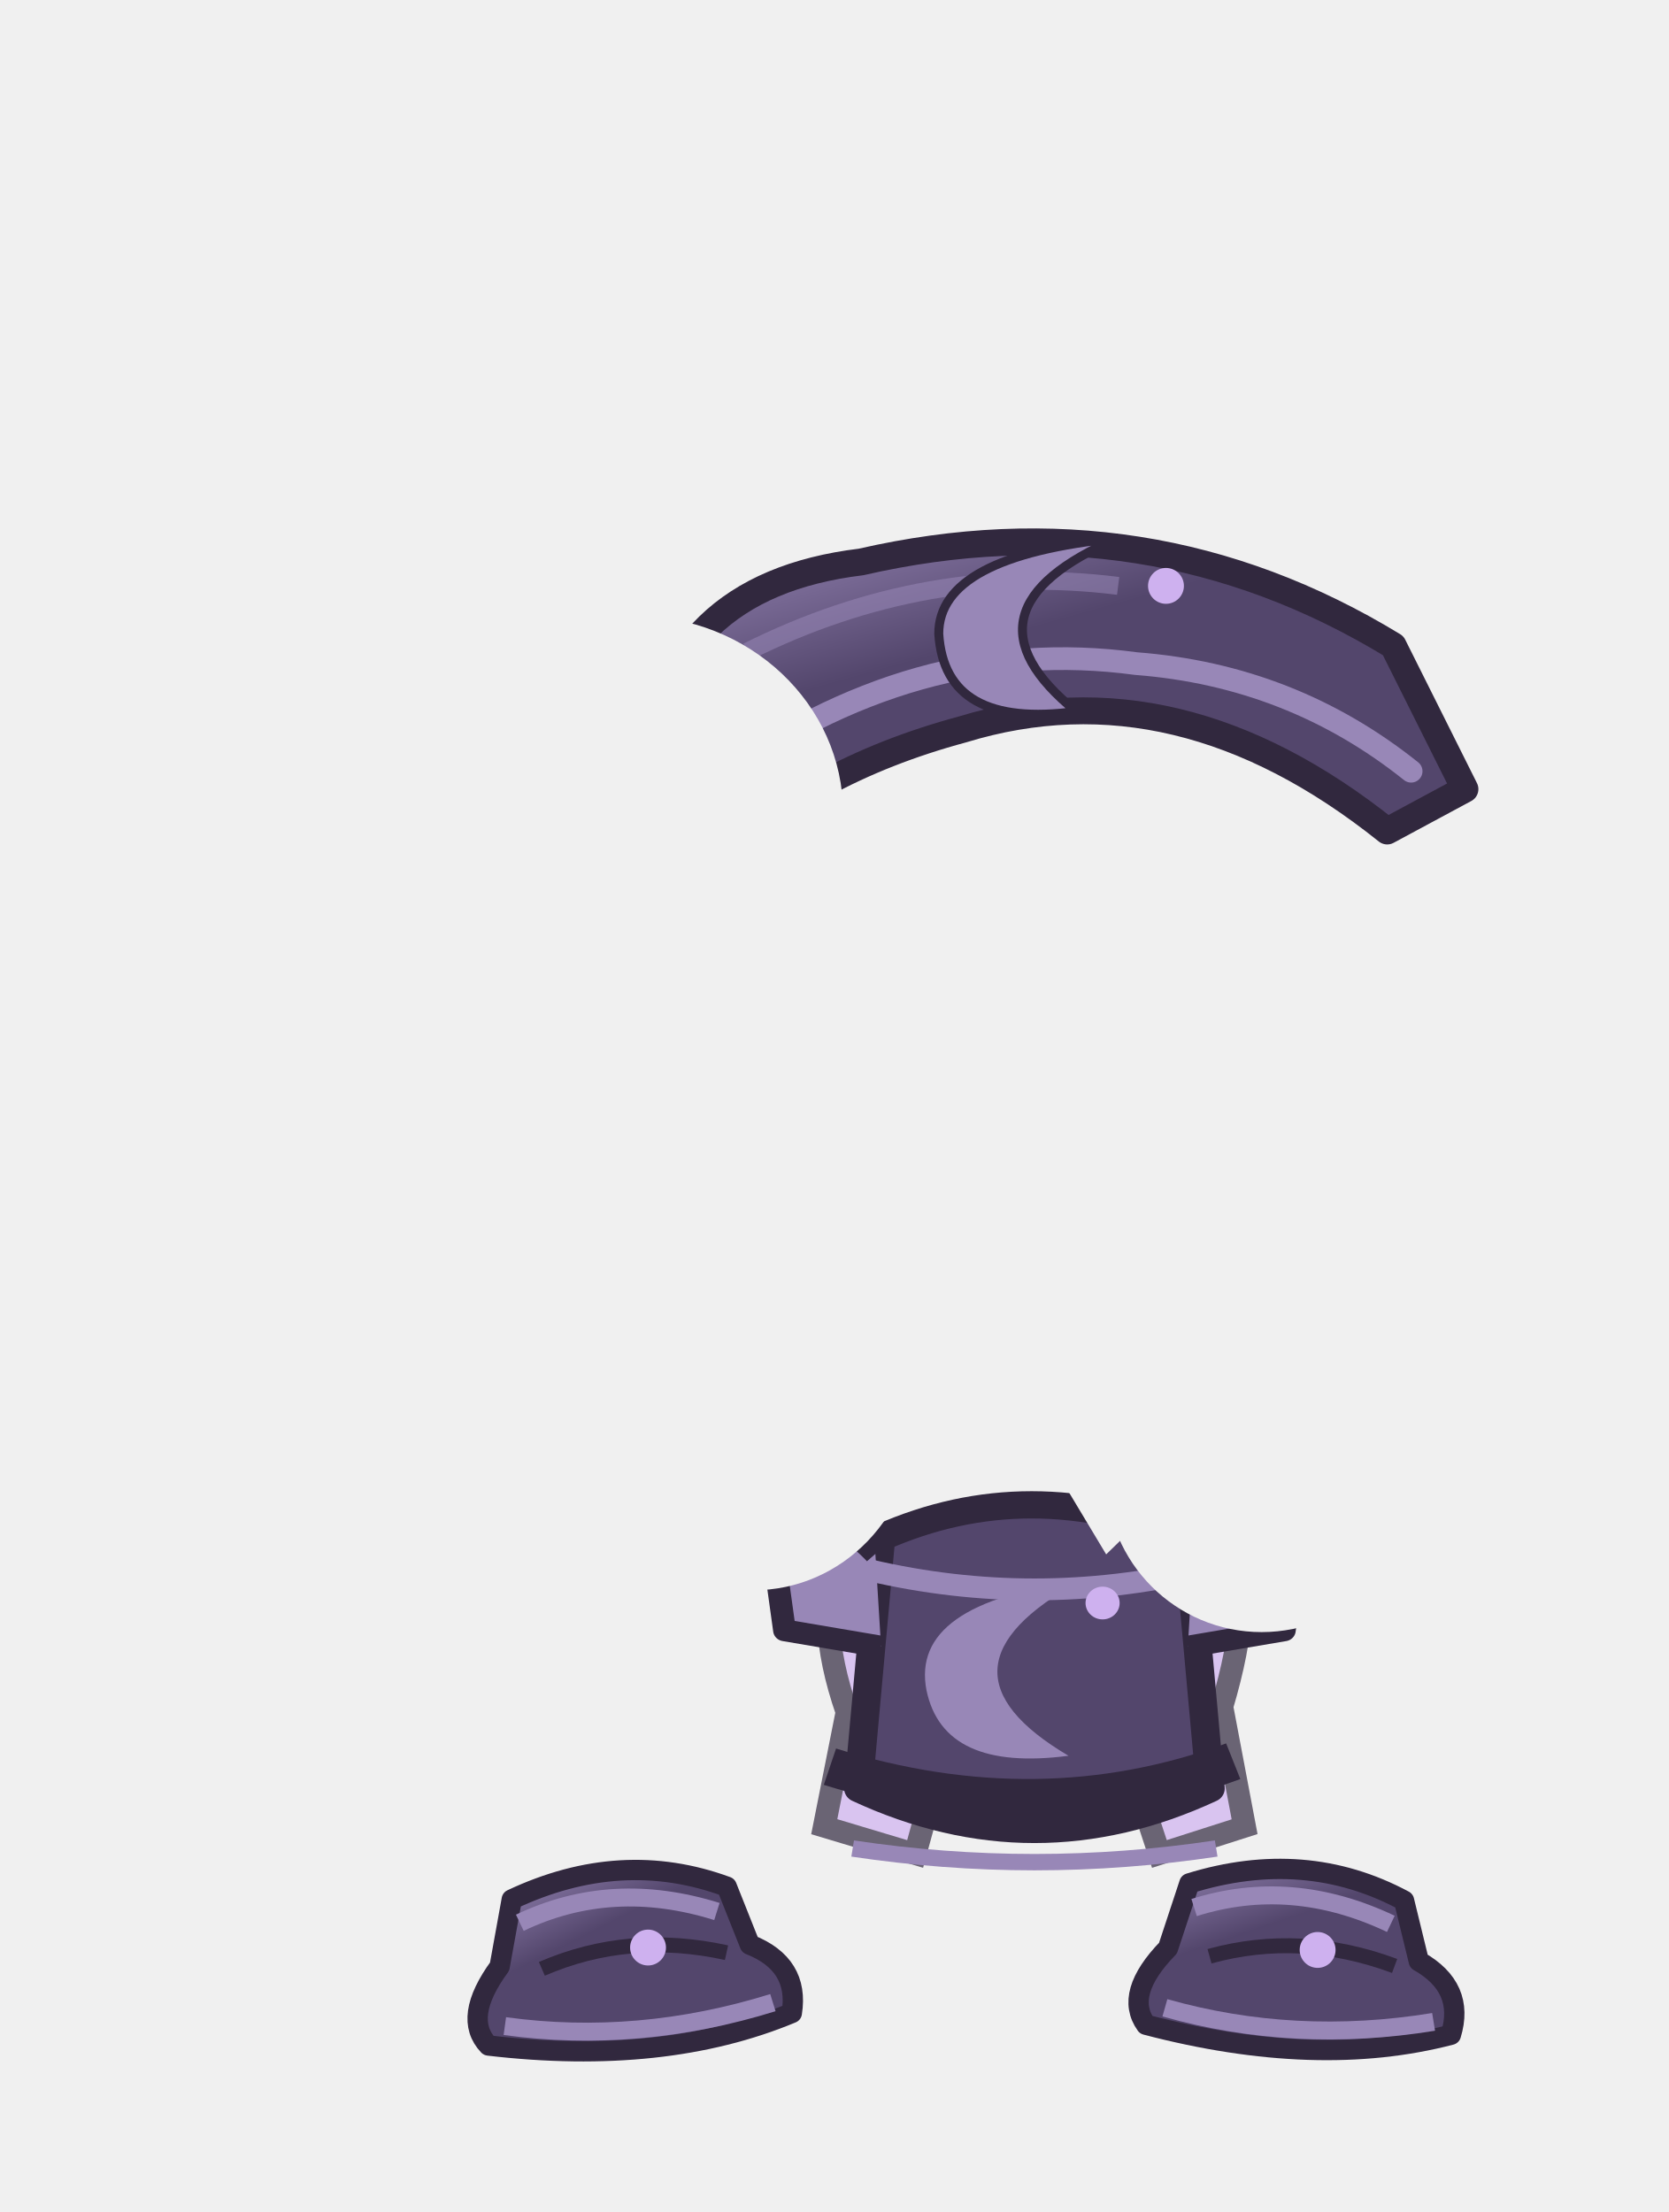
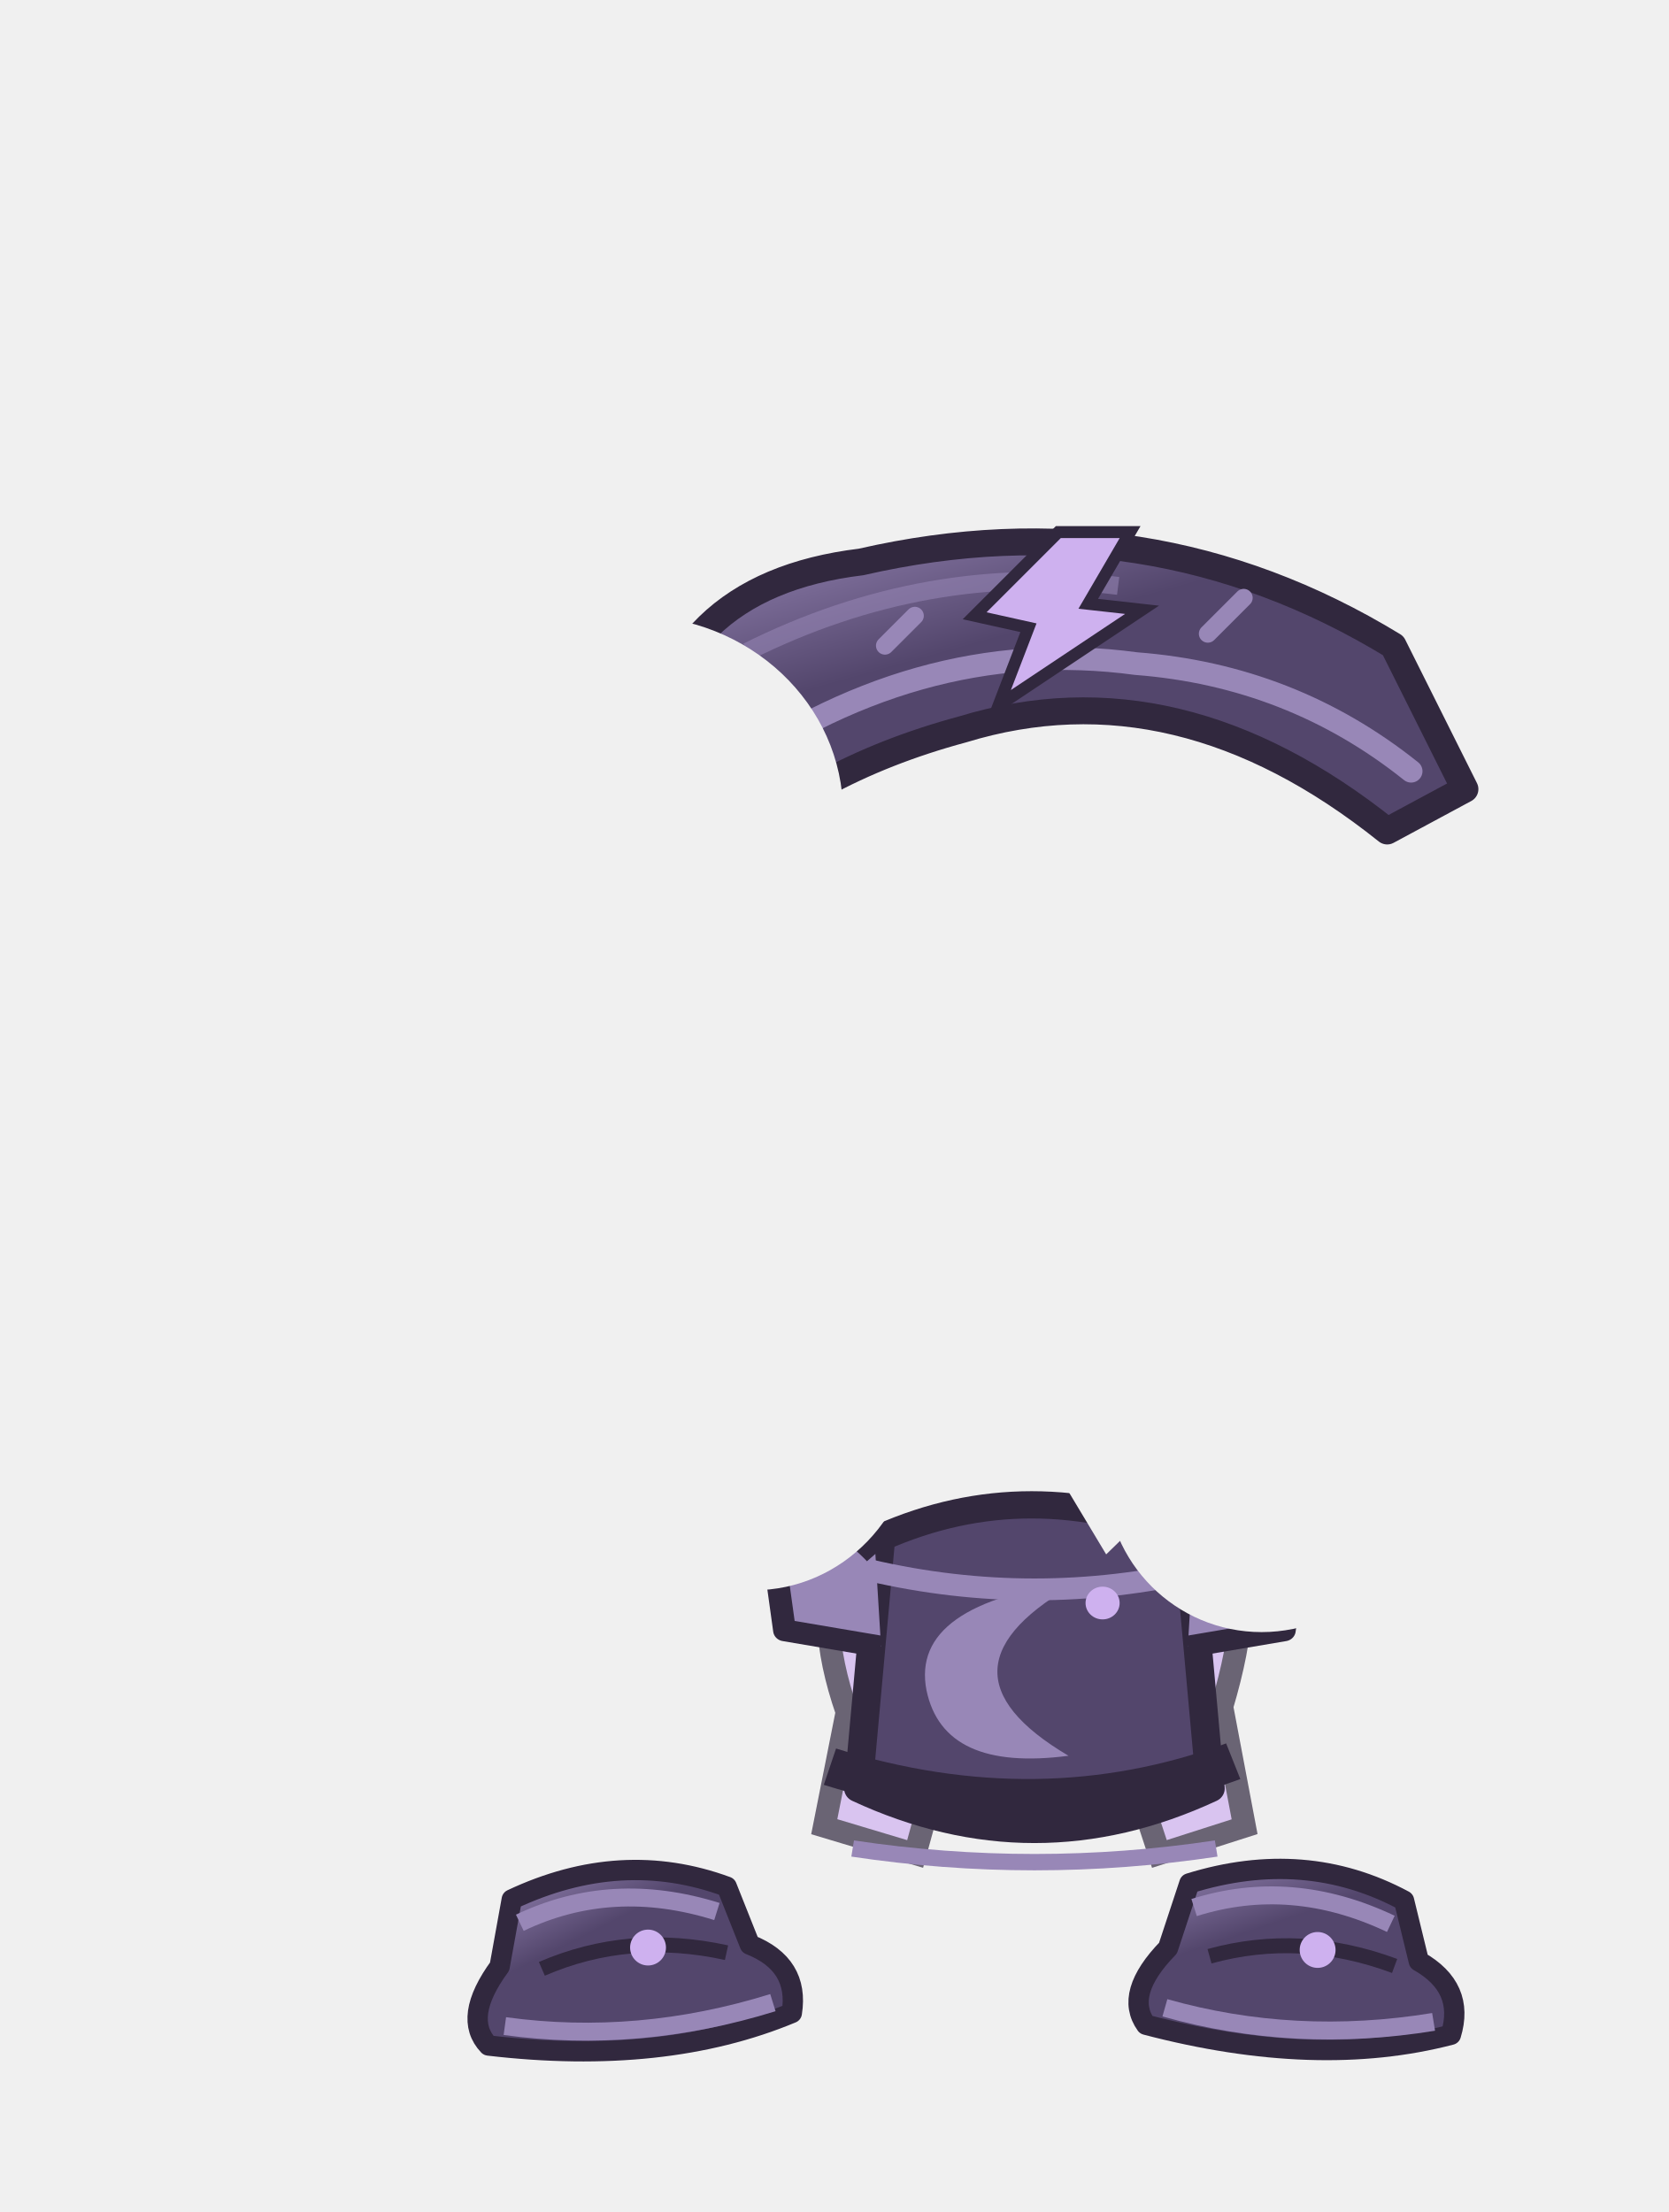
<svg xmlns="http://www.w3.org/2000/svg" width="279" height="370" viewBox="0 0 279 370" data-armor="shadow" data-phase="hurt" data-frame="1">
  <defs>
    <linearGradient id="metal" x1="0" y1="0" x2=".7" y2="1">
      <stop stop-color="#9887b7" />
      <stop offset=".4" stop-color="#53466c" />
      <stop offset="1" stop-color="#53466c" />
    </linearGradient>
    <mask id="details" maskUnits="userSpaceOnUse" x="0" y="0" width="279" height="370">
      <rect width="279" height="370" fill="white" />
      <g fill="black">
        <ellipse data-protect="flower" cx="106" cy="136" rx="35" ry="33" />
        <ellipse data-protect="paw" cx="126" cy="238" rx="27" ry="28" />
        <ellipse data-protect="paw" cx="211" cy="247" rx="26" ry="26" />
        <polygon data-protect="scarf" points="109,211 167,230 185,260 223,223" />
      </g>
    </mask>
  </defs>
  <g mask="url(#details)">
    <g transform="translate(106 333) rotate(-5)">
      <g data-part="boot">
        <path d="M-19 -17Q0 -24 17 -16L20 -6Q28 -2 26 6Q4 13 -25 7Q-29 2 -22 -6Z" fill="url(#metal)" stroke="#31283e" stroke-width="3.4" stroke-linejoin="round" />
        <path d="M-18 -13Q-2 -19 15 -12M-22 4Q0 9 23 4" fill="none" stroke="#9887b7" stroke-width="3" />
        <path d="M-15 -5Q0 -10 16 -5" fill="none" stroke="#31283e" stroke-width="2.5" />
        <circle cx="3" cy="-7" r="3" fill="#ceb1ef" />
      </g>
    </g>
    <g transform="translate(217 333) rotate(3)">
      <g data-part="boot">
        <path d="M-19 -17Q0 -24 17 -16L20 -6Q28 -2 26 6Q4 13 -25 7Q-29 2 -22 -6Z" fill="url(#metal)" stroke="#31283e" stroke-width="3.4" stroke-linejoin="round" />
        <path d="M-18 -13Q-2 -19 15 -12M-22 4Q0 9 23 4" fill="none" stroke="#9887b7" stroke-width="3" />
        <path d="M-15 -5Q0 -10 16 -5" fill="none" stroke="#31283e" stroke-width="2.5" />
        <circle cx="3" cy="-7" r="3" fill="#ceb1ef" />
      </g>
    </g>
    <g transform="translate(173 280) rotate(0)">
      <g data-part="chestplate" transform="translate(-47.5 -36.5) scale(0.95 0.9125)">
        <path d="M16 18Q11 29 17 47L13 68 29 73 34 54 66 54 72 73 87 68 83 46Q89 25 84 18" fill="#ceb1ef" opacity=".7" stroke="#31283e" stroke-width="4" />
        <path d="M23 15 Q49 3 77 15 L81 61 Q50 76 19 61Z" fill="#53466c" stroke="#31283e" stroke-width="5" stroke-linejoin="round" />
        <path d="M22 18Q12 7 4 17L6 32 23 35M78 18Q88 7 96 17L94 32 77 35" fill="#9887b7" stroke="#31283e" stroke-width="4" stroke-linejoin="round" />
        <path d="M21 21Q50 28 79 21" fill="none" stroke="#9887b7" stroke-width="4" />
        <path d="M14 57Q51 69 85 56" fill="none" stroke="#31283e" stroke-width="7" />
        <path d="M58 23Q30 39 56 55Q34 58 31 43Q28 27 58 23Z" fill="#9887b7" />
        <circle cx="62" cy="27" r="3" fill="#ceb1ef" />
        <path d="M18 72Q50 77 82 72" fill="none" stroke="#9887b7" stroke-width="3" />
      </g>
    </g>
    <g transform="translate(177 155) rotate(0)">
      <g data-part="helmet">
        <path d="M-69 -26Q-66 -57 -33 -61Q15 -72 56 -47L68 -23L55 -16Q20 -44 -16 -33Q-42 -26 -58 -10Z" fill="url(#metal)" stroke="#31283e" stroke-width="4.5" stroke-linejoin="round" />
        <path d="M-58 -24Q-24 -49 13 -44Q39 -42 59 -26" fill="none" stroke="#9887b7" stroke-width="3.8" stroke-linecap="round" />
        <path d="M-52 -46Q-22 -61 10 -57" fill="none" stroke="#9887b7" stroke-width="3" opacity=".55" />
-         <path d="M10 -65Q-18 -53 3 -36Q-19 -33 -20 -49Q-20 -62 10 -65Z" fill="#9887b7" stroke="#31283e" stroke-width="1.5" />
-         <circle cx="18" cy="-57" r="3" fill="#ceb1ef" />
+         <path d="M0 -66L-14 -52L-5 -50L-10 -37L14 -53L5 -54L12 -66Z" fill="#ceb1ef" stroke="#31283e" stroke-width="2" />
+         <path d="M-29 -47L-24 -52M25 -49L31 -55" stroke="#9887b7" stroke-width="3" stroke-linecap="round" />
      </g>
    </g>
  </g>
</svg>
